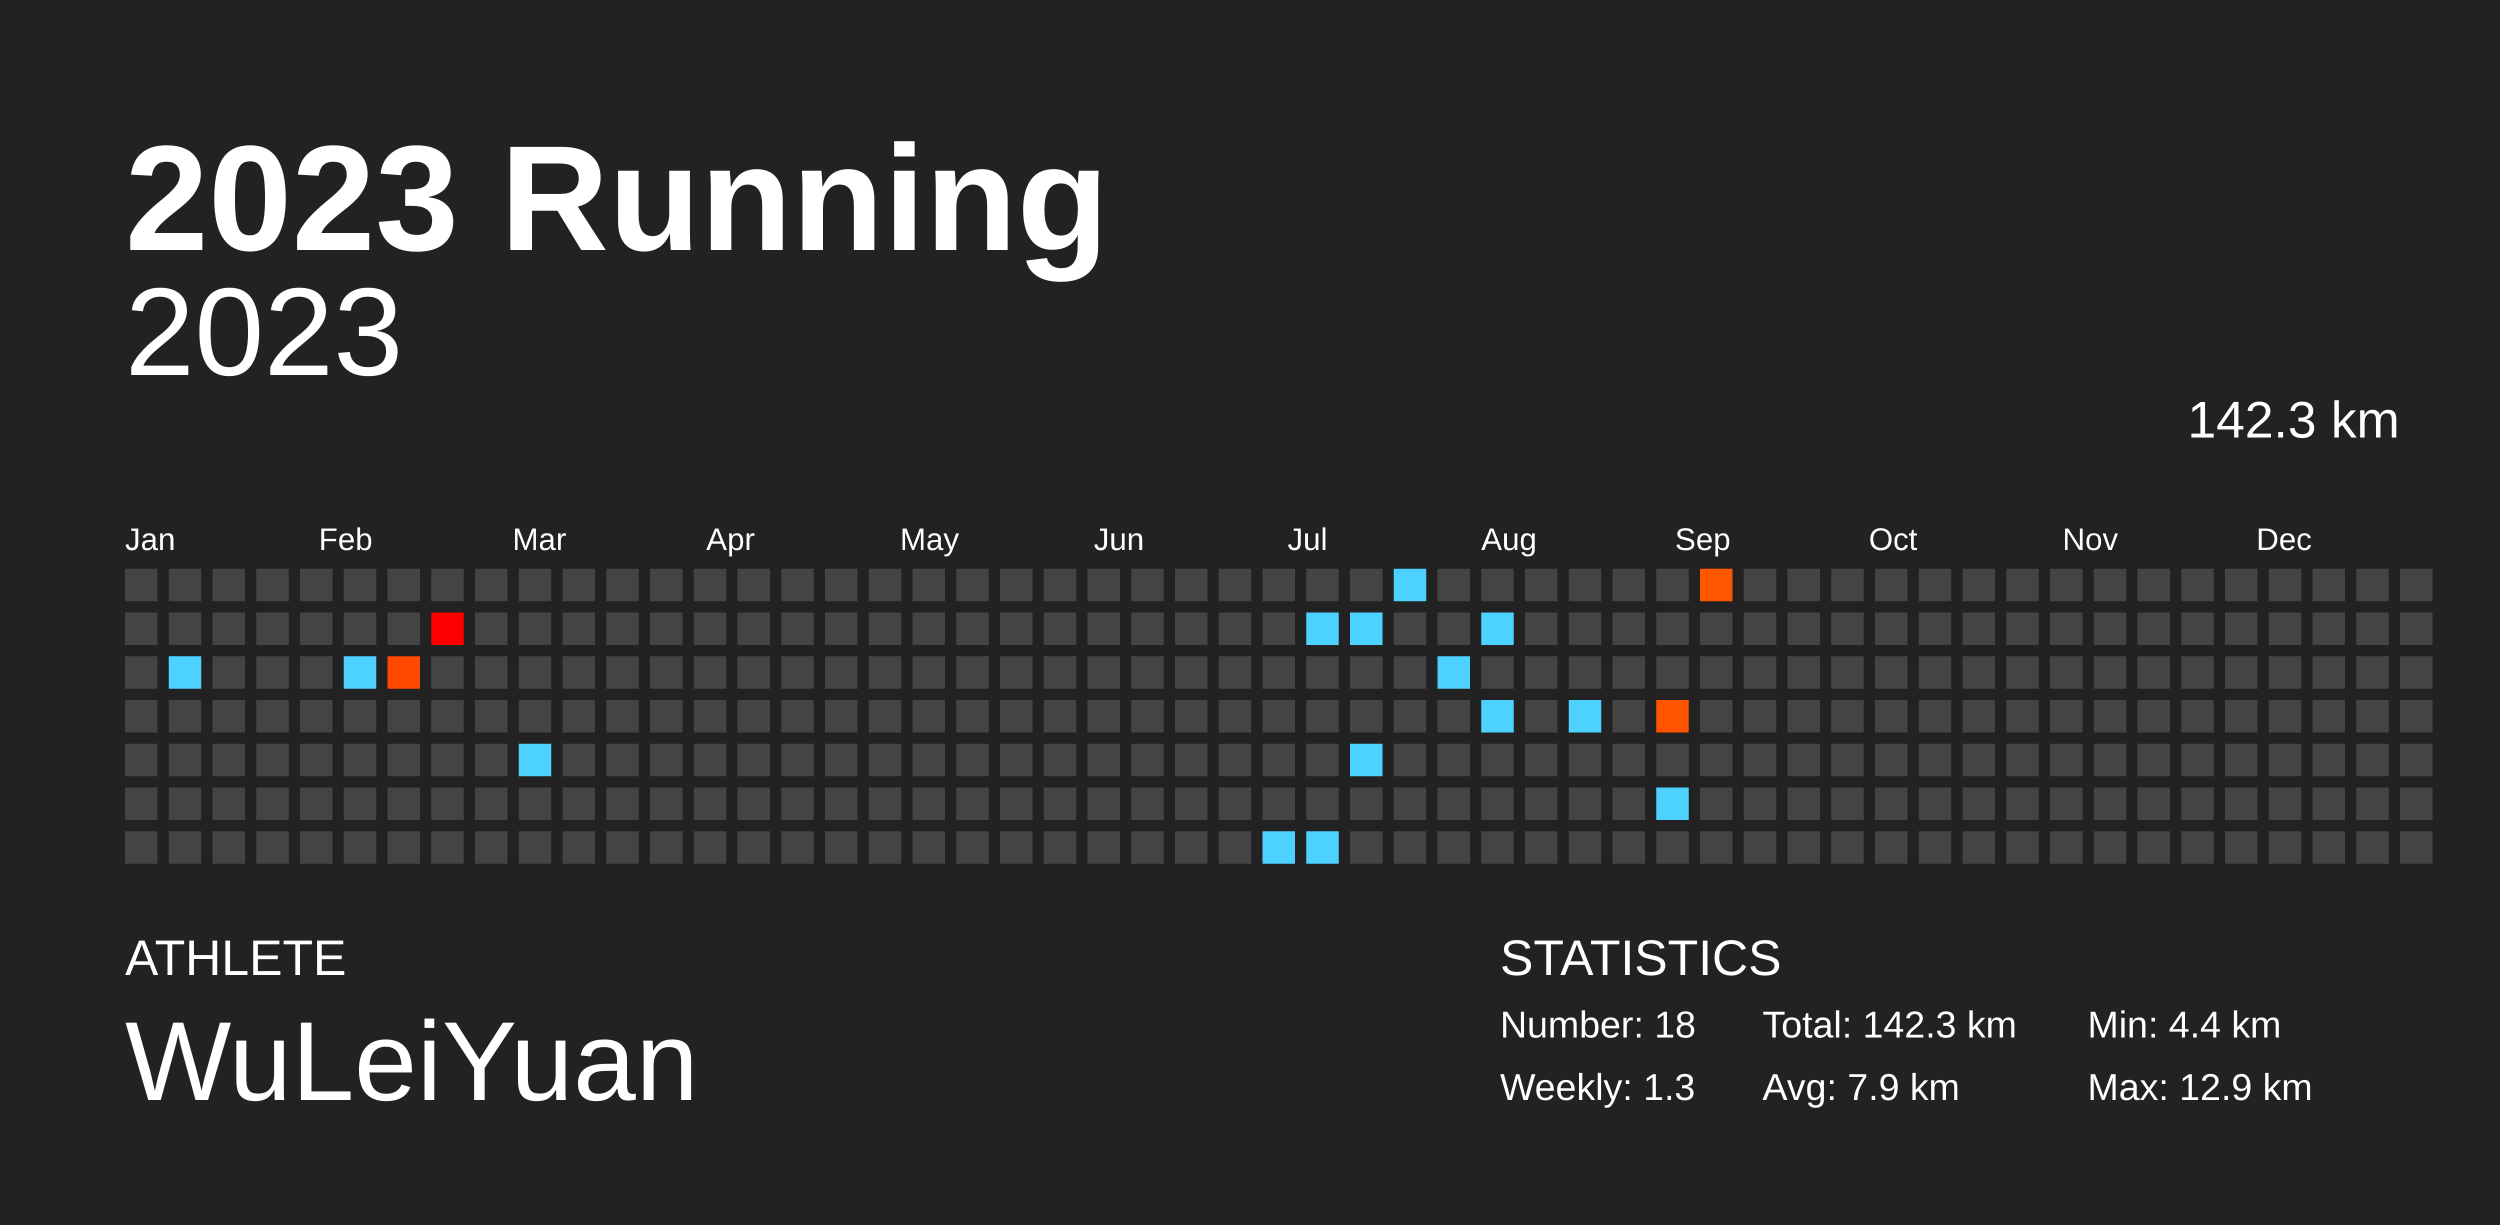
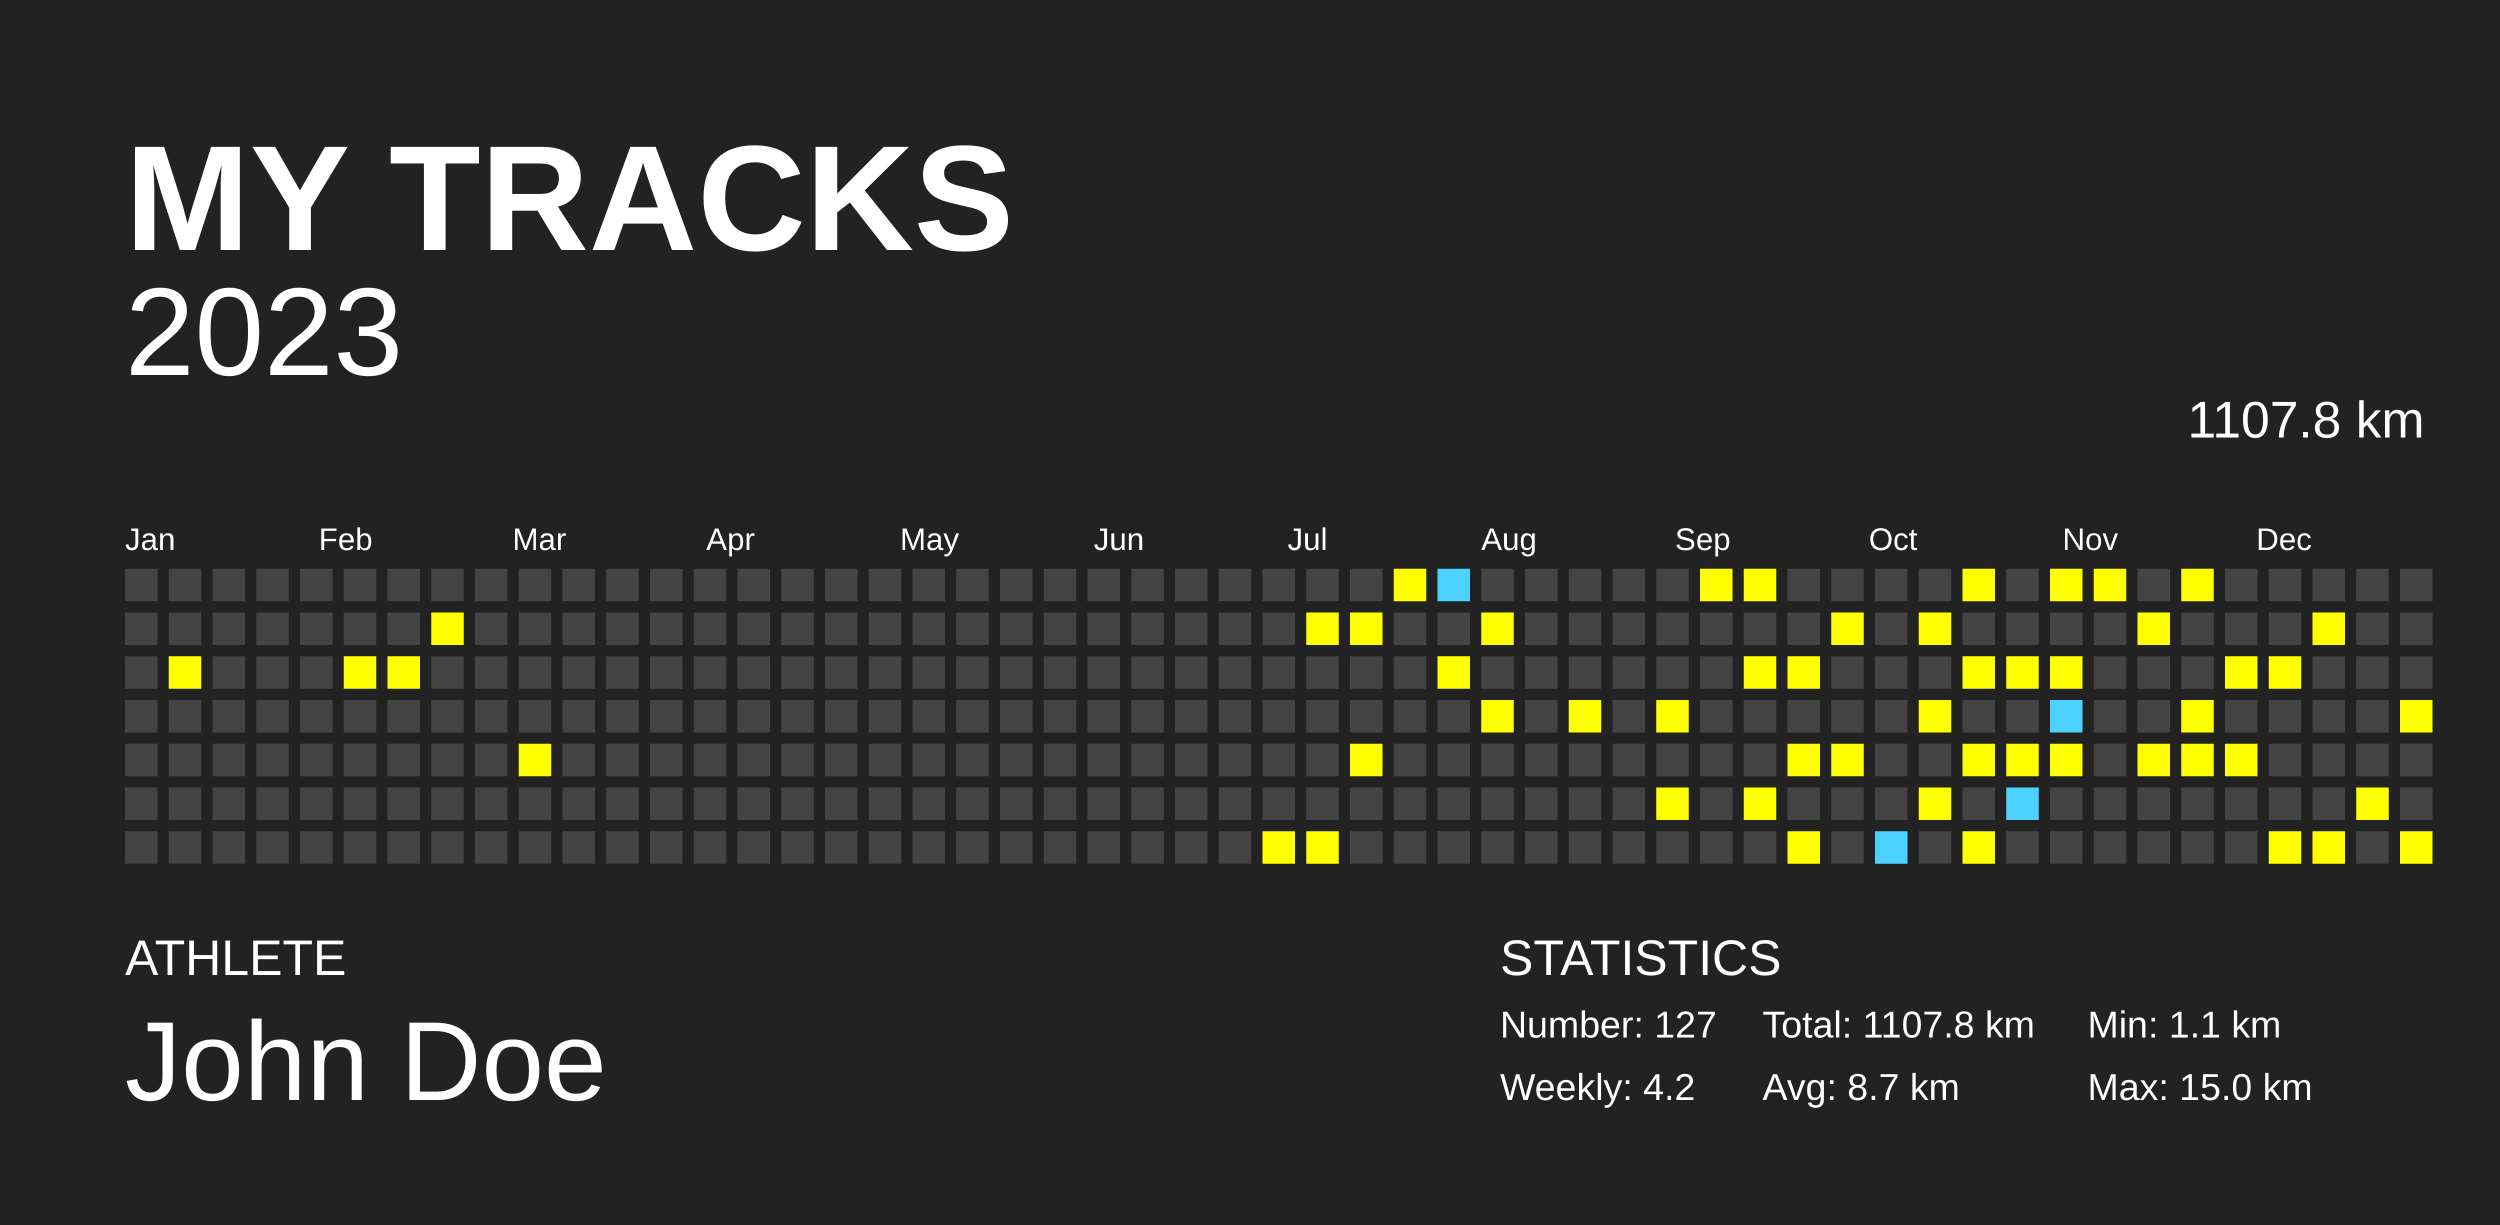
<svg xmlns="http://www.w3.org/2000/svg" baseProfile="full" height="98mm" version="1.1" viewBox="0,0,200,98" width="200mm">
  <defs />
  <rect fill="#222222" height="98" width="200" x="0" y="0" />
-   <text fill="#FFFFFF" style="font-size:12px; font-family:Arial; font-weight:bold;" x="10" y="20">2023 Running</text>
+   <text fill="#FFFFFF" style="font-size:12px; font-family:Arial; font-weight:bold;" x="10" y="20">MY TRACKS</text>
  <text fill="#FFFFFF" style="font-size:4px; font-family:Arial" x="10" y="78">ATHLETE</text>
-   <text fill="#FFFFFF" style="font-size:9px; font-family:Arial" x="10" y="88">WuLeiYuan</text>
+   <text fill="#FFFFFF" style="font-size:9px; font-family:Arial" x="10" y="88">John Doe</text>
  <text fill="#FFFFFF" style="font-size:4px; font-family:Arial" x="120" y="78">STATISTICS</text>
-   <text fill="#FFFFFF" style="font-size:3px; font-family:Arial" x="120" y="83">Number: 18</text>
-   <text fill="#FFFFFF" style="font-size:3px; font-family:Arial" x="120" y="88">Weekly: 1.3</text>
-   <text fill="#FFFFFF" style="font-size:3px; font-family:Arial" x="141" y="83">Total: 142.3 km</text>
-   <text fill="#FFFFFF" style="font-size:3px; font-family:Arial" x="141" y="88">Avg: 7.9 km</text>
-   <text fill="#FFFFFF" style="font-size:3px; font-family:Arial" x="167" y="83">Min: 4.4 km</text>
-   <text fill="#FFFFFF" style="font-size:3px; font-family:Arial" x="167" y="88">Max: 12.9 km</text>
+   <text fill="#FFFFFF" style="font-size:3px; font-family:Arial" x="120" y="83">Number: 127</text>
+   <text fill="#FFFFFF" style="font-size:3px; font-family:Arial" x="120" y="88">Weekly: 4.2</text>
+   <text fill="#FFFFFF" style="font-size:3px; font-family:Arial" x="141" y="83">Total: 1107.8 km</text>
+   <text fill="#FFFFFF" style="font-size:3px; font-family:Arial" x="141" y="88">Avg: 8.7 km</text>
+   <text fill="#FFFFFF" style="font-size:3px; font-family:Arial" x="167" y="83">Min: 1.1 km</text>
+   <text fill="#FFFFFF" style="font-size:3px; font-family:Arial" x="167" y="88">Max: 15.0 km</text>
  <text alignment-baseline="hanging" fill="#FFFFFF" style="font-size:10.0px; font-family:Arial;" x="10" y="30">2023</text>
-   <text alignment-baseline="hanging" fill="#FFFFFF" style="font-size:4.125px; font-family:Arial;" x="175" y="35">142.3 km</text>
+   <text alignment-baseline="hanging" fill="#FFFFFF" style="font-size:4.125px; font-family:Arial;" x="175" y="35">1107.8 km</text>
  <text fill="#FFFFFF" style="font-size:2.5px; font-family:Arial" x="10.0" y="44">Jan</text>
  <text fill="#FFFFFF" style="font-size:2.5px; font-family:Arial" x="25.5" y="44">Feb</text>
  <text fill="#FFFFFF" style="font-size:2.5px; font-family:Arial" x="41.0" y="44">Mar</text>
  <text fill="#FFFFFF" style="font-size:2.5px; font-family:Arial" x="56.5" y="44">Apr</text>
  <text fill="#FFFFFF" style="font-size:2.5px; font-family:Arial" x="72.0" y="44">May</text>
  <text fill="#FFFFFF" style="font-size:2.5px; font-family:Arial" x="87.5" y="44">Jun</text>
  <text fill="#FFFFFF" style="font-size:2.5px; font-family:Arial" x="103.0" y="44">Jul</text>
  <text fill="#FFFFFF" style="font-size:2.5px; font-family:Arial" x="118.5" y="44">Aug</text>
  <text fill="#FFFFFF" style="font-size:2.5px; font-family:Arial" x="134.0" y="44">Sep</text>
  <text fill="#FFFFFF" style="font-size:2.5px; font-family:Arial" x="149.5" y="44">Oct</text>
  <text fill="#FFFFFF" style="font-size:2.5px; font-family:Arial" x="165.0" y="44">Nov</text>
  <text fill="#FFFFFF" style="font-size:2.5px; font-family:Arial" x="180.5" y="44">Dec</text>
  <rect fill="#444444" height="2.6" width="2.6" x="10.0" y="45.5" />
  <rect fill="#444444" height="2.6" width="2.6" x="10.0" y="49.0" />
  <rect fill="#444444" height="2.6" width="2.6" x="10.0" y="52.5" />
  <rect fill="#444444" height="2.6" width="2.6" x="10.0" y="56.0" />
  <rect fill="#444444" height="2.6" width="2.6" x="10.0" y="59.5" />
  <rect fill="#444444" height="2.6" width="2.6" x="10.0" y="63.0" />
  <rect fill="#444444" height="2.6" width="2.6" x="10.0" y="66.5" />
  <rect fill="#444444" height="2.6" width="2.6" x="13.5" y="45.5" />
  <rect fill="#444444" height="2.6" width="2.6" x="13.5" y="49.0" />
-   <rect fill="#4dd2ff" height="2.6" width="2.6" x="13.5" y="52.5" />
+   <rect fill="#FFFF00" height="2.6" width="2.6" x="13.5" y="52.5" />
  <rect fill="#444444" height="2.6" width="2.6" x="13.5" y="56.0" />
  <rect fill="#444444" height="2.6" width="2.6" x="13.5" y="59.5" />
  <rect fill="#444444" height="2.6" width="2.6" x="13.5" y="63.0" />
  <rect fill="#444444" height="2.6" width="2.6" x="13.5" y="66.5" />
  <rect fill="#444444" height="2.6" width="2.6" x="17.0" y="45.5" />
  <rect fill="#444444" height="2.6" width="2.6" x="17.0" y="49.0" />
  <rect fill="#444444" height="2.6" width="2.6" x="17.0" y="52.5" />
  <rect fill="#444444" height="2.6" width="2.6" x="17.0" y="56.0" />
  <rect fill="#444444" height="2.6" width="2.6" x="17.0" y="59.5" />
  <rect fill="#444444" height="2.6" width="2.6" x="17.0" y="63.0" />
  <rect fill="#444444" height="2.6" width="2.6" x="17.0" y="66.5" />
  <rect fill="#444444" height="2.6" width="2.6" x="20.5" y="45.5" />
  <rect fill="#444444" height="2.6" width="2.6" x="20.5" y="49.0" />
  <rect fill="#444444" height="2.6" width="2.6" x="20.5" y="52.5" />
  <rect fill="#444444" height="2.6" width="2.6" x="20.5" y="56.0" />
  <rect fill="#444444" height="2.6" width="2.6" x="20.5" y="59.5" />
  <rect fill="#444444" height="2.6" width="2.6" x="20.5" y="63.0" />
  <rect fill="#444444" height="2.6" width="2.6" x="20.5" y="66.5" />
  <rect fill="#444444" height="2.6" width="2.6" x="24.0" y="45.5" />
  <rect fill="#444444" height="2.6" width="2.6" x="24.0" y="49.0" />
  <rect fill="#444444" height="2.6" width="2.6" x="24.0" y="52.5" />
  <rect fill="#444444" height="2.6" width="2.6" x="24.0" y="56.0" />
  <rect fill="#444444" height="2.6" width="2.6" x="24.0" y="59.5" />
  <rect fill="#444444" height="2.6" width="2.6" x="24.0" y="63.0" />
  <rect fill="#444444" height="2.6" width="2.6" x="24.0" y="66.5" />
  <rect fill="#444444" height="2.6" width="2.6" x="27.5" y="45.5" />
  <rect fill="#444444" height="2.6" width="2.6" x="27.5" y="49.0" />
-   <rect fill="#4dd2ff" height="2.6" width="2.6" x="27.5" y="52.5" />
+   <rect fill="#FFFF00" height="2.6" width="2.6" x="27.5" y="52.5" />
  <rect fill="#444444" height="2.6" width="2.6" x="27.5" y="56.0" />
  <rect fill="#444444" height="2.6" width="2.6" x="27.5" y="59.5" />
  <rect fill="#444444" height="2.6" width="2.6" x="27.5" y="63.0" />
  <rect fill="#444444" height="2.6" width="2.6" x="27.5" y="66.5" />
  <rect fill="#444444" height="2.6" width="2.6" x="31.0" y="45.5" />
  <rect fill="#444444" height="2.6" width="2.6" x="31.0" y="49.0" />
-   <rect fill="#ff4800" height="2.6" width="2.6" x="31.0" y="52.5" />
+   <rect fill="#FFFF00" height="2.6" width="2.6" x="31.0" y="52.5" />
  <rect fill="#444444" height="2.6" width="2.6" x="31.0" y="56.0" />
  <rect fill="#444444" height="2.6" width="2.6" x="31.0" y="59.5" />
  <rect fill="#444444" height="2.6" width="2.6" x="31.0" y="63.0" />
  <rect fill="#444444" height="2.6" width="2.6" x="31.0" y="66.5" />
  <rect fill="#444444" height="2.6" width="2.6" x="34.5" y="45.5" />
-   <rect fill="#ff0000" height="2.6" width="2.6" x="34.5" y="49.0" />
+   <rect fill="#FFFF00" height="2.6" width="2.6" x="34.5" y="49.0" />
  <rect fill="#444444" height="2.6" width="2.6" x="34.5" y="52.5" />
  <rect fill="#444444" height="2.6" width="2.6" x="34.5" y="56.0" />
  <rect fill="#444444" height="2.6" width="2.6" x="34.5" y="59.5" />
  <rect fill="#444444" height="2.6" width="2.6" x="34.5" y="63.0" />
  <rect fill="#444444" height="2.6" width="2.6" x="34.5" y="66.5" />
  <rect fill="#444444" height="2.6" width="2.6" x="38.0" y="45.5" />
  <rect fill="#444444" height="2.6" width="2.6" x="38.0" y="49.0" />
  <rect fill="#444444" height="2.6" width="2.6" x="38.0" y="52.5" />
  <rect fill="#444444" height="2.6" width="2.6" x="38.0" y="56.0" />
  <rect fill="#444444" height="2.6" width="2.6" x="38.0" y="59.5" />
  <rect fill="#444444" height="2.6" width="2.6" x="38.0" y="63.0" />
  <rect fill="#444444" height="2.6" width="2.6" x="38.0" y="66.5" />
  <rect fill="#444444" height="2.6" width="2.6" x="41.5" y="45.5" />
  <rect fill="#444444" height="2.6" width="2.6" x="41.5" y="49.0" />
  <rect fill="#444444" height="2.6" width="2.6" x="41.5" y="52.5" />
  <rect fill="#444444" height="2.6" width="2.6" x="41.5" y="56.0" />
-   <rect fill="#4dd2ff" height="2.6" width="2.6" x="41.5" y="59.5" />
+   <rect fill="#FFFF00" height="2.6" width="2.6" x="41.5" y="59.5" />
  <rect fill="#444444" height="2.6" width="2.6" x="41.5" y="63.0" />
  <rect fill="#444444" height="2.6" width="2.6" x="41.5" y="66.5" />
  <rect fill="#444444" height="2.6" width="2.6" x="45.0" y="45.5" />
  <rect fill="#444444" height="2.6" width="2.6" x="45.0" y="49.0" />
  <rect fill="#444444" height="2.6" width="2.6" x="45.0" y="52.5" />
  <rect fill="#444444" height="2.6" width="2.6" x="45.0" y="56.0" />
  <rect fill="#444444" height="2.6" width="2.6" x="45.0" y="59.5" />
  <rect fill="#444444" height="2.6" width="2.6" x="45.0" y="63.0" />
  <rect fill="#444444" height="2.6" width="2.6" x="45.0" y="66.5" />
  <rect fill="#444444" height="2.6" width="2.6" x="48.5" y="45.5" />
  <rect fill="#444444" height="2.6" width="2.6" x="48.5" y="49.0" />
  <rect fill="#444444" height="2.6" width="2.6" x="48.5" y="52.5" />
  <rect fill="#444444" height="2.6" width="2.6" x="48.5" y="56.0" />
  <rect fill="#444444" height="2.6" width="2.6" x="48.5" y="59.5" />
  <rect fill="#444444" height="2.6" width="2.6" x="48.5" y="63.0" />
  <rect fill="#444444" height="2.6" width="2.6" x="48.5" y="66.5" />
  <rect fill="#444444" height="2.6" width="2.6" x="52.0" y="45.5" />
  <rect fill="#444444" height="2.6" width="2.6" x="52.0" y="49.0" />
  <rect fill="#444444" height="2.6" width="2.6" x="52.0" y="52.5" />
  <rect fill="#444444" height="2.6" width="2.6" x="52.0" y="56.0" />
  <rect fill="#444444" height="2.6" width="2.6" x="52.0" y="59.5" />
  <rect fill="#444444" height="2.6" width="2.6" x="52.0" y="63.0" />
  <rect fill="#444444" height="2.6" width="2.6" x="52.0" y="66.5" />
  <rect fill="#444444" height="2.6" width="2.6" x="55.5" y="45.5" />
  <rect fill="#444444" height="2.6" width="2.6" x="55.5" y="49.0" />
  <rect fill="#444444" height="2.6" width="2.6" x="55.5" y="52.5" />
  <rect fill="#444444" height="2.6" width="2.6" x="55.5" y="56.0" />
  <rect fill="#444444" height="2.6" width="2.6" x="55.5" y="59.5" />
  <rect fill="#444444" height="2.6" width="2.6" x="55.5" y="63.0" />
  <rect fill="#444444" height="2.6" width="2.6" x="55.5" y="66.5" />
  <rect fill="#444444" height="2.6" width="2.6" x="59.0" y="45.5" />
  <rect fill="#444444" height="2.6" width="2.6" x="59.0" y="49.0" />
  <rect fill="#444444" height="2.6" width="2.6" x="59.0" y="52.5" />
  <rect fill="#444444" height="2.6" width="2.6" x="59.0" y="56.0" />
  <rect fill="#444444" height="2.6" width="2.6" x="59.0" y="59.5" />
  <rect fill="#444444" height="2.6" width="2.6" x="59.0" y="63.0" />
  <rect fill="#444444" height="2.6" width="2.6" x="59.0" y="66.5" />
  <rect fill="#444444" height="2.6" width="2.6" x="62.5" y="45.5" />
  <rect fill="#444444" height="2.6" width="2.6" x="62.5" y="49.0" />
  <rect fill="#444444" height="2.6" width="2.6" x="62.5" y="52.5" />
  <rect fill="#444444" height="2.6" width="2.6" x="62.5" y="56.0" />
  <rect fill="#444444" height="2.6" width="2.6" x="62.5" y="59.5" />
  <rect fill="#444444" height="2.6" width="2.6" x="62.5" y="63.0" />
  <rect fill="#444444" height="2.6" width="2.6" x="62.5" y="66.5" />
  <rect fill="#444444" height="2.6" width="2.6" x="66.0" y="45.5" />
  <rect fill="#444444" height="2.6" width="2.6" x="66.0" y="49.0" />
  <rect fill="#444444" height="2.6" width="2.6" x="66.0" y="52.5" />
  <rect fill="#444444" height="2.6" width="2.6" x="66.0" y="56.0" />
  <rect fill="#444444" height="2.6" width="2.6" x="66.0" y="59.5" />
  <rect fill="#444444" height="2.6" width="2.6" x="66.0" y="63.0" />
  <rect fill="#444444" height="2.6" width="2.6" x="66.0" y="66.5" />
  <rect fill="#444444" height="2.6" width="2.6" x="69.5" y="45.5" />
  <rect fill="#444444" height="2.6" width="2.6" x="69.5" y="49.0" />
  <rect fill="#444444" height="2.6" width="2.6" x="69.5" y="52.5" />
  <rect fill="#444444" height="2.6" width="2.6" x="69.5" y="56.0" />
  <rect fill="#444444" height="2.6" width="2.6" x="69.5" y="59.5" />
  <rect fill="#444444" height="2.6" width="2.6" x="69.5" y="63.0" />
  <rect fill="#444444" height="2.6" width="2.6" x="69.5" y="66.5" />
  <rect fill="#444444" height="2.6" width="2.6" x="73.0" y="45.5" />
  <rect fill="#444444" height="2.6" width="2.6" x="73.0" y="49.0" />
  <rect fill="#444444" height="2.6" width="2.6" x="73.0" y="52.5" />
  <rect fill="#444444" height="2.6" width="2.6" x="73.0" y="56.0" />
  <rect fill="#444444" height="2.6" width="2.6" x="73.0" y="59.5" />
  <rect fill="#444444" height="2.6" width="2.6" x="73.0" y="63.0" />
  <rect fill="#444444" height="2.6" width="2.6" x="73.0" y="66.5" />
  <rect fill="#444444" height="2.6" width="2.6" x="76.5" y="45.5" />
  <rect fill="#444444" height="2.6" width="2.6" x="76.5" y="49.0" />
  <rect fill="#444444" height="2.6" width="2.6" x="76.5" y="52.5" />
  <rect fill="#444444" height="2.6" width="2.6" x="76.5" y="56.0" />
  <rect fill="#444444" height="2.6" width="2.6" x="76.5" y="59.5" />
  <rect fill="#444444" height="2.6" width="2.6" x="76.5" y="63.0" />
  <rect fill="#444444" height="2.6" width="2.6" x="76.5" y="66.5" />
  <rect fill="#444444" height="2.6" width="2.6" x="80.0" y="45.5" />
  <rect fill="#444444" height="2.6" width="2.6" x="80.0" y="49.0" />
  <rect fill="#444444" height="2.6" width="2.6" x="80.0" y="52.5" />
  <rect fill="#444444" height="2.6" width="2.6" x="80.0" y="56.0" />
  <rect fill="#444444" height="2.6" width="2.6" x="80.0" y="59.5" />
  <rect fill="#444444" height="2.6" width="2.6" x="80.0" y="63.0" />
  <rect fill="#444444" height="2.6" width="2.6" x="80.0" y="66.5" />
  <rect fill="#444444" height="2.6" width="2.6" x="83.5" y="45.5" />
  <rect fill="#444444" height="2.6" width="2.6" x="83.5" y="49.0" />
  <rect fill="#444444" height="2.6" width="2.6" x="83.5" y="52.5" />
  <rect fill="#444444" height="2.6" width="2.6" x="83.5" y="56.0" />
  <rect fill="#444444" height="2.6" width="2.6" x="83.5" y="59.5" />
  <rect fill="#444444" height="2.6" width="2.6" x="83.5" y="63.0" />
  <rect fill="#444444" height="2.6" width="2.6" x="83.5" y="66.5" />
  <rect fill="#444444" height="2.6" width="2.6" x="87.0" y="45.5" />
  <rect fill="#444444" height="2.6" width="2.6" x="87.0" y="49.0" />
  <rect fill="#444444" height="2.6" width="2.6" x="87.0" y="52.5" />
  <rect fill="#444444" height="2.6" width="2.6" x="87.0" y="56.0" />
  <rect fill="#444444" height="2.6" width="2.6" x="87.0" y="59.5" />
  <rect fill="#444444" height="2.6" width="2.6" x="87.0" y="63.0" />
  <rect fill="#444444" height="2.6" width="2.6" x="87.0" y="66.5" />
  <rect fill="#444444" height="2.6" width="2.6" x="90.5" y="45.5" />
  <rect fill="#444444" height="2.6" width="2.6" x="90.5" y="49.0" />
  <rect fill="#444444" height="2.6" width="2.6" x="90.5" y="52.5" />
  <rect fill="#444444" height="2.6" width="2.6" x="90.5" y="56.0" />
  <rect fill="#444444" height="2.6" width="2.6" x="90.5" y="59.5" />
  <rect fill="#444444" height="2.6" width="2.6" x="90.5" y="63.0" />
  <rect fill="#444444" height="2.6" width="2.6" x="90.5" y="66.5" />
  <rect fill="#444444" height="2.6" width="2.6" x="94.0" y="45.5" />
  <rect fill="#444444" height="2.6" width="2.6" x="94.0" y="49.0" />
  <rect fill="#444444" height="2.6" width="2.6" x="94.0" y="52.5" />
  <rect fill="#444444" height="2.6" width="2.6" x="94.0" y="56.0" />
  <rect fill="#444444" height="2.6" width="2.6" x="94.0" y="59.5" />
  <rect fill="#444444" height="2.6" width="2.6" x="94.0" y="63.0" />
  <rect fill="#444444" height="2.6" width="2.6" x="94.0" y="66.5" />
  <rect fill="#444444" height="2.6" width="2.6" x="97.5" y="45.5" />
  <rect fill="#444444" height="2.6" width="2.6" x="97.5" y="49.0" />
  <rect fill="#444444" height="2.6" width="2.6" x="97.5" y="52.5" />
  <rect fill="#444444" height="2.6" width="2.6" x="97.5" y="56.0" />
  <rect fill="#444444" height="2.6" width="2.6" x="97.5" y="59.5" />
  <rect fill="#444444" height="2.6" width="2.6" x="97.5" y="63.0" />
  <rect fill="#444444" height="2.6" width="2.6" x="97.5" y="66.5" />
  <rect fill="#444444" height="2.6" width="2.6" x="101.0" y="45.5" />
  <rect fill="#444444" height="2.6" width="2.6" x="101.0" y="49.0" />
  <rect fill="#444444" height="2.6" width="2.6" x="101.0" y="52.5" />
  <rect fill="#444444" height="2.6" width="2.6" x="101.0" y="56.0" />
  <rect fill="#444444" height="2.6" width="2.6" x="101.0" y="59.5" />
  <rect fill="#444444" height="2.6" width="2.6" x="101.0" y="63.0" />
-   <rect fill="#4dd2ff" height="2.6" width="2.6" x="101.0" y="66.5" />
+   <rect fill="#ffff00" height="2.6" width="2.6" x="101.0" y="66.5" />
  <rect fill="#444444" height="2.6" width="2.6" x="104.5" y="45.5" />
-   <rect fill="#4dd2ff" height="2.6" width="2.6" x="104.5" y="49.0" />
+   <rect fill="#FFFF00" height="2.6" width="2.6" x="104.5" y="49.0" />
  <rect fill="#444444" height="2.6" width="2.6" x="104.5" y="52.5" />
  <rect fill="#444444" height="2.6" width="2.6" x="104.5" y="56.0" />
  <rect fill="#444444" height="2.6" width="2.6" x="104.5" y="59.5" />
  <rect fill="#444444" height="2.6" width="2.6" x="104.5" y="63.0" />
-   <rect fill="#4dd2ff" height="2.6" width="2.6" x="104.5" y="66.5" />
+   <rect fill="#FFFF00" height="2.6" width="2.6" x="104.5" y="66.5" />
  <rect fill="#444444" height="2.6" width="2.6" x="108.0" y="45.5" />
-   <rect fill="#4dd2ff" height="2.6" width="2.6" x="108.0" y="49.0" />
+   <rect fill="#ffff00" height="2.6" width="2.6" x="108.0" y="49.0" />
  <rect fill="#444444" height="2.6" width="2.6" x="108.0" y="52.5" />
  <rect fill="#444444" height="2.6" width="2.6" x="108.0" y="56.0" />
-   <rect fill="#4dd2ff" height="2.6" width="2.6" x="108.0" y="59.5" />
+   <rect fill="#FFFF00" height="2.6" width="2.6" x="108.0" y="59.5" />
  <rect fill="#444444" height="2.6" width="2.6" x="108.0" y="63.0" />
  <rect fill="#444444" height="2.6" width="2.6" x="108.0" y="66.5" />
-   <rect fill="#4dd2ff" height="2.6" width="2.6" x="111.5" y="45.5" />
+   <rect fill="#FFFF00" height="2.6" width="2.6" x="111.5" y="45.5" />
  <rect fill="#444444" height="2.6" width="2.6" x="111.5" y="49.0" />
  <rect fill="#444444" height="2.6" width="2.6" x="111.5" y="52.5" />
  <rect fill="#444444" height="2.6" width="2.6" x="111.5" y="56.0" />
  <rect fill="#444444" height="2.6" width="2.6" x="111.5" y="59.5" />
  <rect fill="#444444" height="2.6" width="2.6" x="111.5" y="63.0" />
  <rect fill="#444444" height="2.6" width="2.6" x="111.5" y="66.5" />
-   <rect fill="#444444" height="2.6" width="2.6" x="115.0" y="45.5" />
+   <rect fill="#4dd2ff" height="2.6" width="2.6" x="115.0" y="45.5" />
  <rect fill="#444444" height="2.6" width="2.6" x="115.0" y="49.0" />
-   <rect fill="#4dd2ff" height="2.6" width="2.6" x="115.0" y="52.5" />
+   <rect fill="#FFFF00" height="2.6" width="2.6" x="115.0" y="52.5" />
  <rect fill="#444444" height="2.6" width="2.6" x="115.0" y="56.0" />
  <rect fill="#444444" height="2.6" width="2.6" x="115.0" y="59.5" />
  <rect fill="#444444" height="2.6" width="2.6" x="115.0" y="63.0" />
  <rect fill="#444444" height="2.6" width="2.6" x="115.0" y="66.5" />
  <rect fill="#444444" height="2.6" width="2.6" x="118.5" y="45.5" />
-   <rect fill="#4dd2ff" height="2.6" width="2.6" x="118.5" y="49.0" />
+   <rect fill="#ffff00" height="2.6" width="2.6" x="118.5" y="49.0" />
  <rect fill="#444444" height="2.6" width="2.6" x="118.5" y="52.5" />
-   <rect fill="#4dd2ff" height="2.6" width="2.6" x="118.5" y="56.0" />
+   <rect fill="#FFFF00" height="2.6" width="2.6" x="118.5" y="56.0" />
  <rect fill="#444444" height="2.6" width="2.6" x="118.5" y="59.5" />
  <rect fill="#444444" height="2.6" width="2.6" x="118.5" y="63.0" />
  <rect fill="#444444" height="2.6" width="2.6" x="118.5" y="66.5" />
  <rect fill="#444444" height="2.6" width="2.6" x="122.0" y="45.5" />
  <rect fill="#444444" height="2.6" width="2.6" x="122.0" y="49.0" />
  <rect fill="#444444" height="2.6" width="2.6" x="122.0" y="52.5" />
  <rect fill="#444444" height="2.6" width="2.6" x="122.0" y="56.0" />
  <rect fill="#444444" height="2.6" width="2.6" x="122.0" y="59.5" />
  <rect fill="#444444" height="2.6" width="2.6" x="122.0" y="63.0" />
  <rect fill="#444444" height="2.6" width="2.6" x="122.0" y="66.5" />
  <rect fill="#444444" height="2.6" width="2.6" x="125.5" y="45.5" />
  <rect fill="#444444" height="2.6" width="2.6" x="125.5" y="49.0" />
  <rect fill="#444444" height="2.6" width="2.6" x="125.5" y="52.5" />
-   <rect fill="#4dd2ff" height="2.6" width="2.6" x="125.5" y="56.0" />
+   <rect fill="#ffff00" height="2.6" width="2.6" x="125.5" y="56.0" />
  <rect fill="#444444" height="2.6" width="2.6" x="125.5" y="59.5" />
  <rect fill="#444444" height="2.6" width="2.6" x="125.5" y="63.0" />
  <rect fill="#444444" height="2.6" width="2.6" x="125.5" y="66.5" />
  <rect fill="#444444" height="2.6" width="2.6" x="129.0" y="45.5" />
  <rect fill="#444444" height="2.6" width="2.6" x="129.0" y="49.0" />
  <rect fill="#444444" height="2.6" width="2.6" x="129.0" y="52.5" />
  <rect fill="#444444" height="2.6" width="2.6" x="129.0" y="56.0" />
  <rect fill="#444444" height="2.6" width="2.6" x="129.0" y="59.5" />
  <rect fill="#444444" height="2.6" width="2.6" x="129.0" y="63.0" />
  <rect fill="#444444" height="2.6" width="2.6" x="129.0" y="66.5" />
  <rect fill="#444444" height="2.6" width="2.6" x="132.5" y="45.5" />
  <rect fill="#444444" height="2.6" width="2.6" x="132.5" y="49.0" />
  <rect fill="#444444" height="2.6" width="2.6" x="132.5" y="52.5" />
-   <rect fill="#ff5300" height="2.6" width="2.6" x="132.5" y="56.0" />
+   <rect fill="#FFFF00" height="2.6" width="2.6" x="132.5" y="56.0" />
  <rect fill="#444444" height="2.6" width="2.6" x="132.5" y="59.5" />
-   <rect fill="#4dd2ff" height="2.6" width="2.6" x="132.5" y="63.0" />
+   <rect fill="#ffff00" height="2.6" width="2.6" x="132.5" y="63.0" />
  <rect fill="#444444" height="2.6" width="2.6" x="132.5" y="66.5" />
-   <rect fill="#ff5600" height="2.6" width="2.6" x="136.0" y="45.5" />
+   <rect fill="#FFFF00" height="2.6" width="2.6" x="136.0" y="45.5" />
  <rect fill="#444444" height="2.6" width="2.6" x="136.0" y="49.0" />
  <rect fill="#444444" height="2.6" width="2.6" x="136.0" y="52.5" />
  <rect fill="#444444" height="2.6" width="2.6" x="136.0" y="56.0" />
  <rect fill="#444444" height="2.6" width="2.6" x="136.0" y="59.5" />
  <rect fill="#444444" height="2.6" width="2.6" x="136.0" y="63.0" />
  <rect fill="#444444" height="2.6" width="2.6" x="136.0" y="66.5" />
-   <rect fill="#444444" height="2.6" width="2.6" x="139.5" y="45.5" />
+   <rect fill="#FFFF00" height="2.6" width="2.6" x="139.5" y="45.5" />
  <rect fill="#444444" height="2.6" width="2.6" x="139.5" y="49.0" />
-   <rect fill="#444444" height="2.6" width="2.6" x="139.5" y="52.5" />
+   <rect fill="#FFFF00" height="2.6" width="2.6" x="139.5" y="52.5" />
  <rect fill="#444444" height="2.6" width="2.6" x="139.5" y="56.0" />
  <rect fill="#444444" height="2.6" width="2.6" x="139.5" y="59.5" />
-   <rect fill="#444444" height="2.6" width="2.6" x="139.5" y="63.0" />
+   <rect fill="#FFFF00" height="2.6" width="2.6" x="139.5" y="63.0" />
  <rect fill="#444444" height="2.6" width="2.6" x="139.5" y="66.5" />
  <rect fill="#444444" height="2.6" width="2.6" x="143.0" y="45.5" />
  <rect fill="#444444" height="2.6" width="2.6" x="143.0" y="49.0" />
-   <rect fill="#444444" height="2.6" width="2.6" x="143.0" y="52.5" />
+   <rect fill="#FFFF00" height="2.6" width="2.6" x="143.0" y="52.5" />
  <rect fill="#444444" height="2.6" width="2.6" x="143.0" y="56.0" />
-   <rect fill="#444444" height="2.6" width="2.6" x="143.0" y="59.5" />
+   <rect fill="#FFFF00" height="2.6" width="2.6" x="143.0" y="59.5" />
  <rect fill="#444444" height="2.6" width="2.6" x="143.0" y="63.0" />
-   <rect fill="#444444" height="2.6" width="2.6" x="143.0" y="66.5" />
+   <rect fill="#FFFF00" height="2.6" width="2.6" x="143.0" y="66.5" />
  <rect fill="#444444" height="2.6" width="2.6" x="146.5" y="45.5" />
-   <rect fill="#444444" height="2.6" width="2.6" x="146.5" y="49.0" />
+   <rect fill="#ffff00" height="2.6" width="2.6" x="146.5" y="49.0" />
  <rect fill="#444444" height="2.6" width="2.6" x="146.5" y="52.5" />
  <rect fill="#444444" height="2.6" width="2.6" x="146.5" y="56.0" />
-   <rect fill="#444444" height="2.6" width="2.6" x="146.5" y="59.5" />
+   <rect fill="#ffff00" height="2.6" width="2.6" x="146.5" y="59.5" />
  <rect fill="#444444" height="2.6" width="2.6" x="146.5" y="63.0" />
  <rect fill="#444444" height="2.6" width="2.6" x="146.5" y="66.5" />
  <rect fill="#444444" height="2.6" width="2.6" x="150.0" y="45.5" />
  <rect fill="#444444" height="2.6" width="2.6" x="150.0" y="49.0" />
  <rect fill="#444444" height="2.6" width="2.6" x="150.0" y="52.5" />
  <rect fill="#444444" height="2.6" width="2.6" x="150.0" y="56.0" />
  <rect fill="#444444" height="2.6" width="2.6" x="150.0" y="59.5" />
  <rect fill="#444444" height="2.6" width="2.6" x="150.0" y="63.0" />
-   <rect fill="#444444" height="2.6" width="2.6" x="150.0" y="66.5" />
+   <rect fill="#4dd2ff" height="2.6" width="2.6" x="150.0" y="66.5" />
  <rect fill="#444444" height="2.6" width="2.6" x="153.5" y="45.5" />
-   <rect fill="#444444" height="2.6" width="2.6" x="153.5" y="49.0" />
+   <rect fill="#FFFF00" height="2.6" width="2.6" x="153.5" y="49.0" />
  <rect fill="#444444" height="2.6" width="2.6" x="153.5" y="52.5" />
-   <rect fill="#444444" height="2.6" width="2.6" x="153.5" y="56.0" />
+   <rect fill="#FFFF00" height="2.6" width="2.6" x="153.5" y="56.0" />
  <rect fill="#444444" height="2.6" width="2.6" x="153.5" y="59.5" />
-   <rect fill="#444444" height="2.6" width="2.6" x="153.5" y="63.0" />
+   <rect fill="#FFFF00" height="2.6" width="2.6" x="153.5" y="63.0" />
  <rect fill="#444444" height="2.6" width="2.6" x="153.5" y="66.5" />
-   <rect fill="#444444" height="2.6" width="2.6" x="157.0" y="45.5" />
+   <rect fill="#FFFF00" height="2.6" width="2.6" x="157.0" y="45.5" />
  <rect fill="#444444" height="2.6" width="2.6" x="157.0" y="49.0" />
-   <rect fill="#444444" height="2.6" width="2.6" x="157.0" y="52.5" />
+   <rect fill="#FFFF00" height="2.6" width="2.6" x="157.0" y="52.5" />
  <rect fill="#444444" height="2.6" width="2.6" x="157.0" y="56.0" />
-   <rect fill="#444444" height="2.6" width="2.6" x="157.0" y="59.5" />
+   <rect fill="#FFFF00" height="2.6" width="2.6" x="157.0" y="59.5" />
  <rect fill="#444444" height="2.6" width="2.6" x="157.0" y="63.0" />
-   <rect fill="#444444" height="2.6" width="2.6" x="157.0" y="66.5" />
+   <rect fill="#FFFF00" height="2.6" width="2.6" x="157.0" y="66.5" />
  <rect fill="#444444" height="2.6" width="2.6" x="160.5" y="45.5" />
  <rect fill="#444444" height="2.6" width="2.6" x="160.5" y="49.0" />
-   <rect fill="#444444" height="2.6" width="2.6" x="160.5" y="52.5" />
+   <rect fill="#FFFF00" height="2.6" width="2.6" x="160.5" y="52.5" />
  <rect fill="#444444" height="2.6" width="2.6" x="160.5" y="56.0" />
-   <rect fill="#444444" height="2.6" width="2.6" x="160.5" y="59.5" />
-   <rect fill="#444444" height="2.6" width="2.6" x="160.5" y="63.0" />
+   <rect fill="#FFFF00" height="2.6" width="2.6" x="160.5" y="59.5" />
+   <rect fill="#4dd2ff" height="2.6" width="2.6" x="160.5" y="63.0" />
  <rect fill="#444444" height="2.6" width="2.6" x="160.5" y="66.5" />
-   <rect fill="#444444" height="2.6" width="2.6" x="164.0" y="45.5" />
+   <rect fill="#FFFF00" height="2.6" width="2.6" x="164.0" y="45.5" />
  <rect fill="#444444" height="2.6" width="2.6" x="164.0" y="49.0" />
-   <rect fill="#444444" height="2.6" width="2.6" x="164.0" y="52.5" />
-   <rect fill="#444444" height="2.6" width="2.6" x="164.0" y="56.0" />
-   <rect fill="#444444" height="2.6" width="2.6" x="164.0" y="59.5" />
+   <rect fill="#FFFF00" height="2.6" width="2.6" x="164.0" y="52.5" />
+   <rect fill="#4dd2ff" height="2.6" width="2.6" x="164.0" y="56.0" />
+   <rect fill="#FFFF00" height="2.6" width="2.6" x="164.0" y="59.5" />
  <rect fill="#444444" height="2.6" width="2.6" x="164.0" y="63.0" />
  <rect fill="#444444" height="2.6" width="2.6" x="164.0" y="66.5" />
-   <rect fill="#444444" height="2.6" width="2.6" x="167.5" y="45.5" />
+   <rect fill="#ffff00" height="2.6" width="2.6" x="167.5" y="45.5" />
  <rect fill="#444444" height="2.6" width="2.6" x="167.5" y="49.0" />
  <rect fill="#444444" height="2.6" width="2.6" x="167.5" y="52.5" />
  <rect fill="#444444" height="2.6" width="2.6" x="167.5" y="56.0" />
  <rect fill="#444444" height="2.6" width="2.6" x="167.5" y="59.5" />
  <rect fill="#444444" height="2.6" width="2.6" x="167.5" y="63.0" />
  <rect fill="#444444" height="2.6" width="2.6" x="167.5" y="66.5" />
  <rect fill="#444444" height="2.6" width="2.6" x="171.0" y="45.5" />
-   <rect fill="#444444" height="2.6" width="2.6" x="171.0" y="49.0" />
+   <rect fill="#FFFF00" height="2.6" width="2.6" x="171.0" y="49.0" />
  <rect fill="#444444" height="2.6" width="2.6" x="171.0" y="52.5" />
  <rect fill="#444444" height="2.6" width="2.6" x="171.0" y="56.0" />
-   <rect fill="#444444" height="2.6" width="2.6" x="171.0" y="59.5" />
+   <rect fill="#FFFF00" height="2.6" width="2.6" x="171.0" y="59.5" />
  <rect fill="#444444" height="2.6" width="2.6" x="171.0" y="63.0" />
  <rect fill="#444444" height="2.6" width="2.6" x="171.0" y="66.5" />
-   <rect fill="#444444" height="2.6" width="2.6" x="174.5" y="45.5" />
+   <rect fill="#FFFF00" height="2.6" width="2.6" x="174.5" y="45.5" />
  <rect fill="#444444" height="2.6" width="2.6" x="174.5" y="49.0" />
  <rect fill="#444444" height="2.6" width="2.6" x="174.5" y="52.5" />
-   <rect fill="#444444" height="2.6" width="2.6" x="174.5" y="56.0" />
-   <rect fill="#444444" height="2.6" width="2.6" x="174.5" y="59.5" />
+   <rect fill="#ffff00" height="2.6" width="2.6" x="174.5" y="56.0" />
+   <rect fill="#FFFF00" height="2.6" width="2.6" x="174.5" y="59.5" />
  <rect fill="#444444" height="2.6" width="2.6" x="174.5" y="63.0" />
  <rect fill="#444444" height="2.6" width="2.6" x="174.5" y="66.5" />
  <rect fill="#444444" height="2.6" width="2.6" x="178.0" y="45.5" />
  <rect fill="#444444" height="2.6" width="2.6" x="178.0" y="49.0" />
-   <rect fill="#444444" height="2.6" width="2.6" x="178.0" y="52.5" />
+   <rect fill="#FFFF00" height="2.6" width="2.6" x="178.0" y="52.5" />
  <rect fill="#444444" height="2.6" width="2.6" x="178.0" y="56.0" />
-   <rect fill="#444444" height="2.6" width="2.6" x="178.0" y="59.5" />
+   <rect fill="#ffff00" height="2.6" width="2.6" x="178.0" y="59.5" />
  <rect fill="#444444" height="2.6" width="2.6" x="178.0" y="63.0" />
  <rect fill="#444444" height="2.6" width="2.6" x="178.0" y="66.5" />
  <rect fill="#444444" height="2.6" width="2.6" x="181.5" y="45.5" />
  <rect fill="#444444" height="2.6" width="2.6" x="181.5" y="49.0" />
-   <rect fill="#444444" height="2.6" width="2.6" x="181.5" y="52.5" />
+   <rect fill="#FFFF00" height="2.6" width="2.6" x="181.5" y="52.5" />
  <rect fill="#444444" height="2.6" width="2.6" x="181.5" y="56.0" />
  <rect fill="#444444" height="2.6" width="2.6" x="181.5" y="59.5" />
  <rect fill="#444444" height="2.6" width="2.6" x="181.5" y="63.0" />
-   <rect fill="#444444" height="2.6" width="2.6" x="181.5" y="66.5" />
+   <rect fill="#FFFF00" height="2.6" width="2.6" x="181.5" y="66.5" />
  <rect fill="#444444" height="2.6" width="2.6" x="185.0" y="45.5" />
-   <rect fill="#444444" height="2.6" width="2.6" x="185.0" y="49.0" />
+   <rect fill="#FFFF00" height="2.6" width="2.6" x="185.0" y="49.0" />
  <rect fill="#444444" height="2.6" width="2.6" x="185.0" y="52.5" />
  <rect fill="#444444" height="2.6" width="2.6" x="185.0" y="56.0" />
  <rect fill="#444444" height="2.6" width="2.6" x="185.0" y="59.5" />
  <rect fill="#444444" height="2.6" width="2.6" x="185.0" y="63.0" />
-   <rect fill="#444444" height="2.6" width="2.6" x="185.0" y="66.5" />
+   <rect fill="#ffff00" height="2.6" width="2.6" x="185.0" y="66.5" />
  <rect fill="#444444" height="2.6" width="2.6" x="188.5" y="45.5" />
  <rect fill="#444444" height="2.6" width="2.6" x="188.5" y="49.0" />
  <rect fill="#444444" height="2.6" width="2.6" x="188.5" y="52.5" />
  <rect fill="#444444" height="2.6" width="2.6" x="188.5" y="56.0" />
  <rect fill="#444444" height="2.6" width="2.6" x="188.5" y="59.5" />
-   <rect fill="#444444" height="2.6" width="2.6" x="188.5" y="63.0" />
+   <rect fill="#FFFF00" height="2.6" width="2.6" x="188.5" y="63.0" />
  <rect fill="#444444" height="2.6" width="2.6" x="188.5" y="66.5" />
  <rect fill="#444444" height="2.6" width="2.6" x="192.0" y="45.5" />
  <rect fill="#444444" height="2.6" width="2.6" x="192.0" y="49.0" />
  <rect fill="#444444" height="2.6" width="2.6" x="192.0" y="52.5" />
-   <rect fill="#444444" height="2.6" width="2.6" x="192.0" y="56.0" />
+   <rect fill="#FFFF00" height="2.6" width="2.6" x="192.0" y="56.0" />
  <rect fill="#444444" height="2.6" width="2.6" x="192.0" y="59.5" />
  <rect fill="#444444" height="2.6" width="2.6" x="192.0" y="63.0" />
-   <rect fill="#444444" height="2.6" width="2.6" x="192.0" y="66.5" />
+   <rect fill="#FFFF00" height="2.6" width="2.6" x="192.0" y="66.5" />
</svg>
